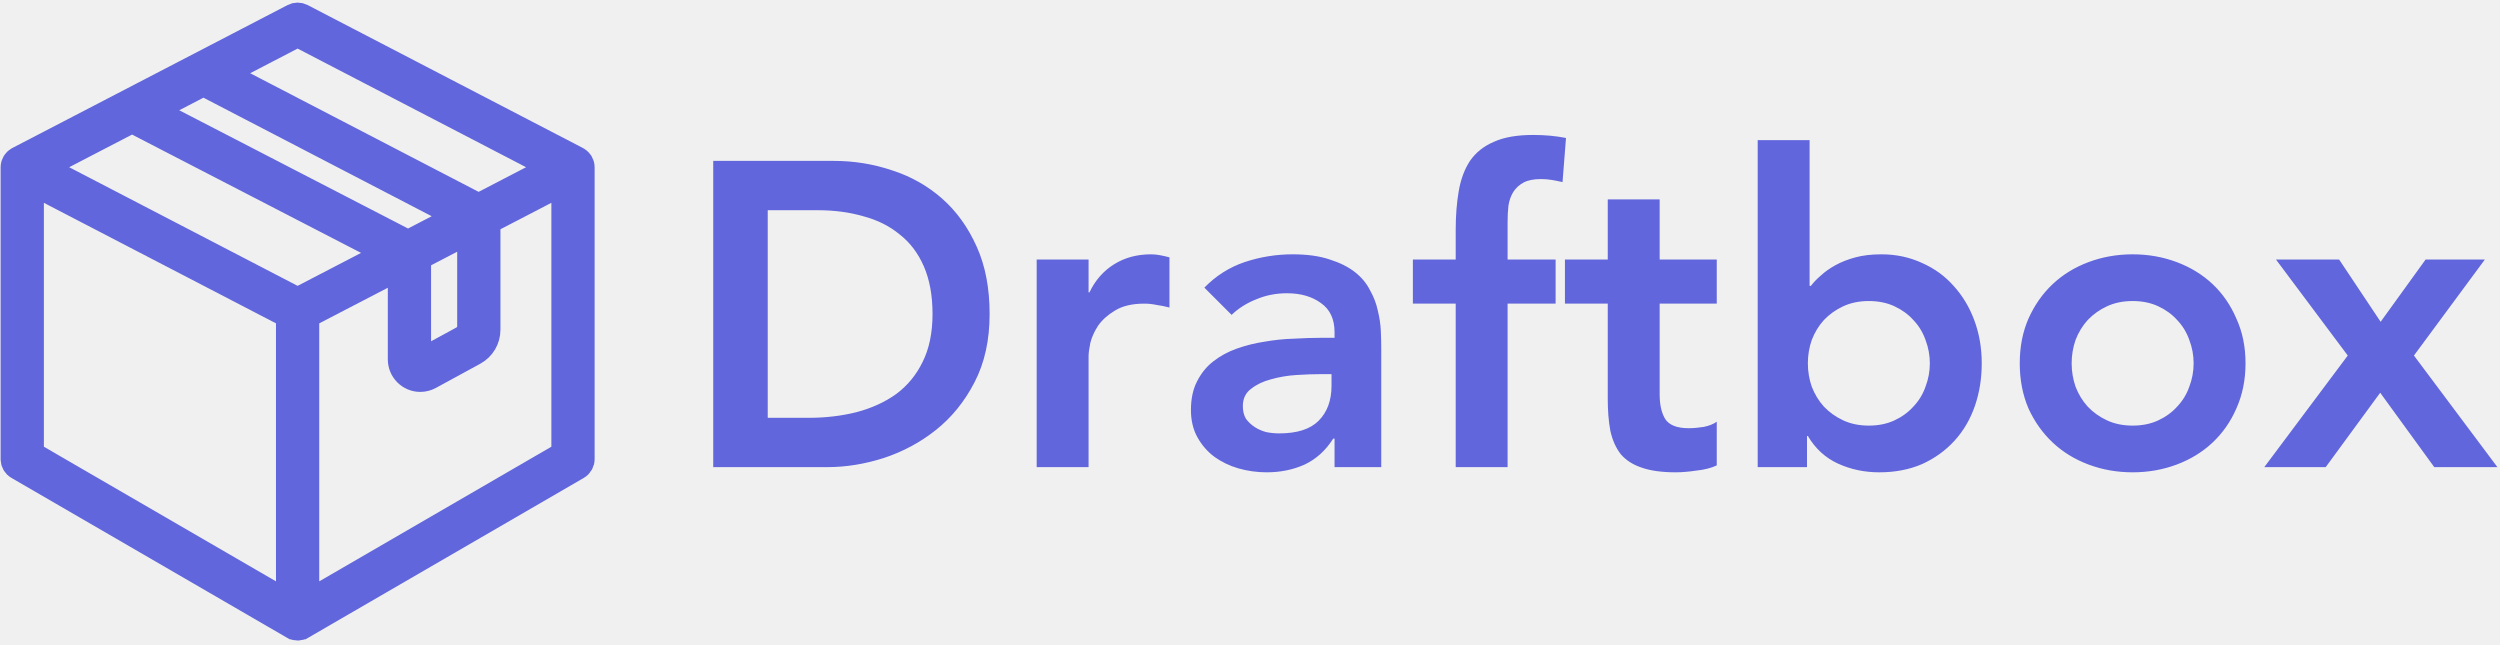
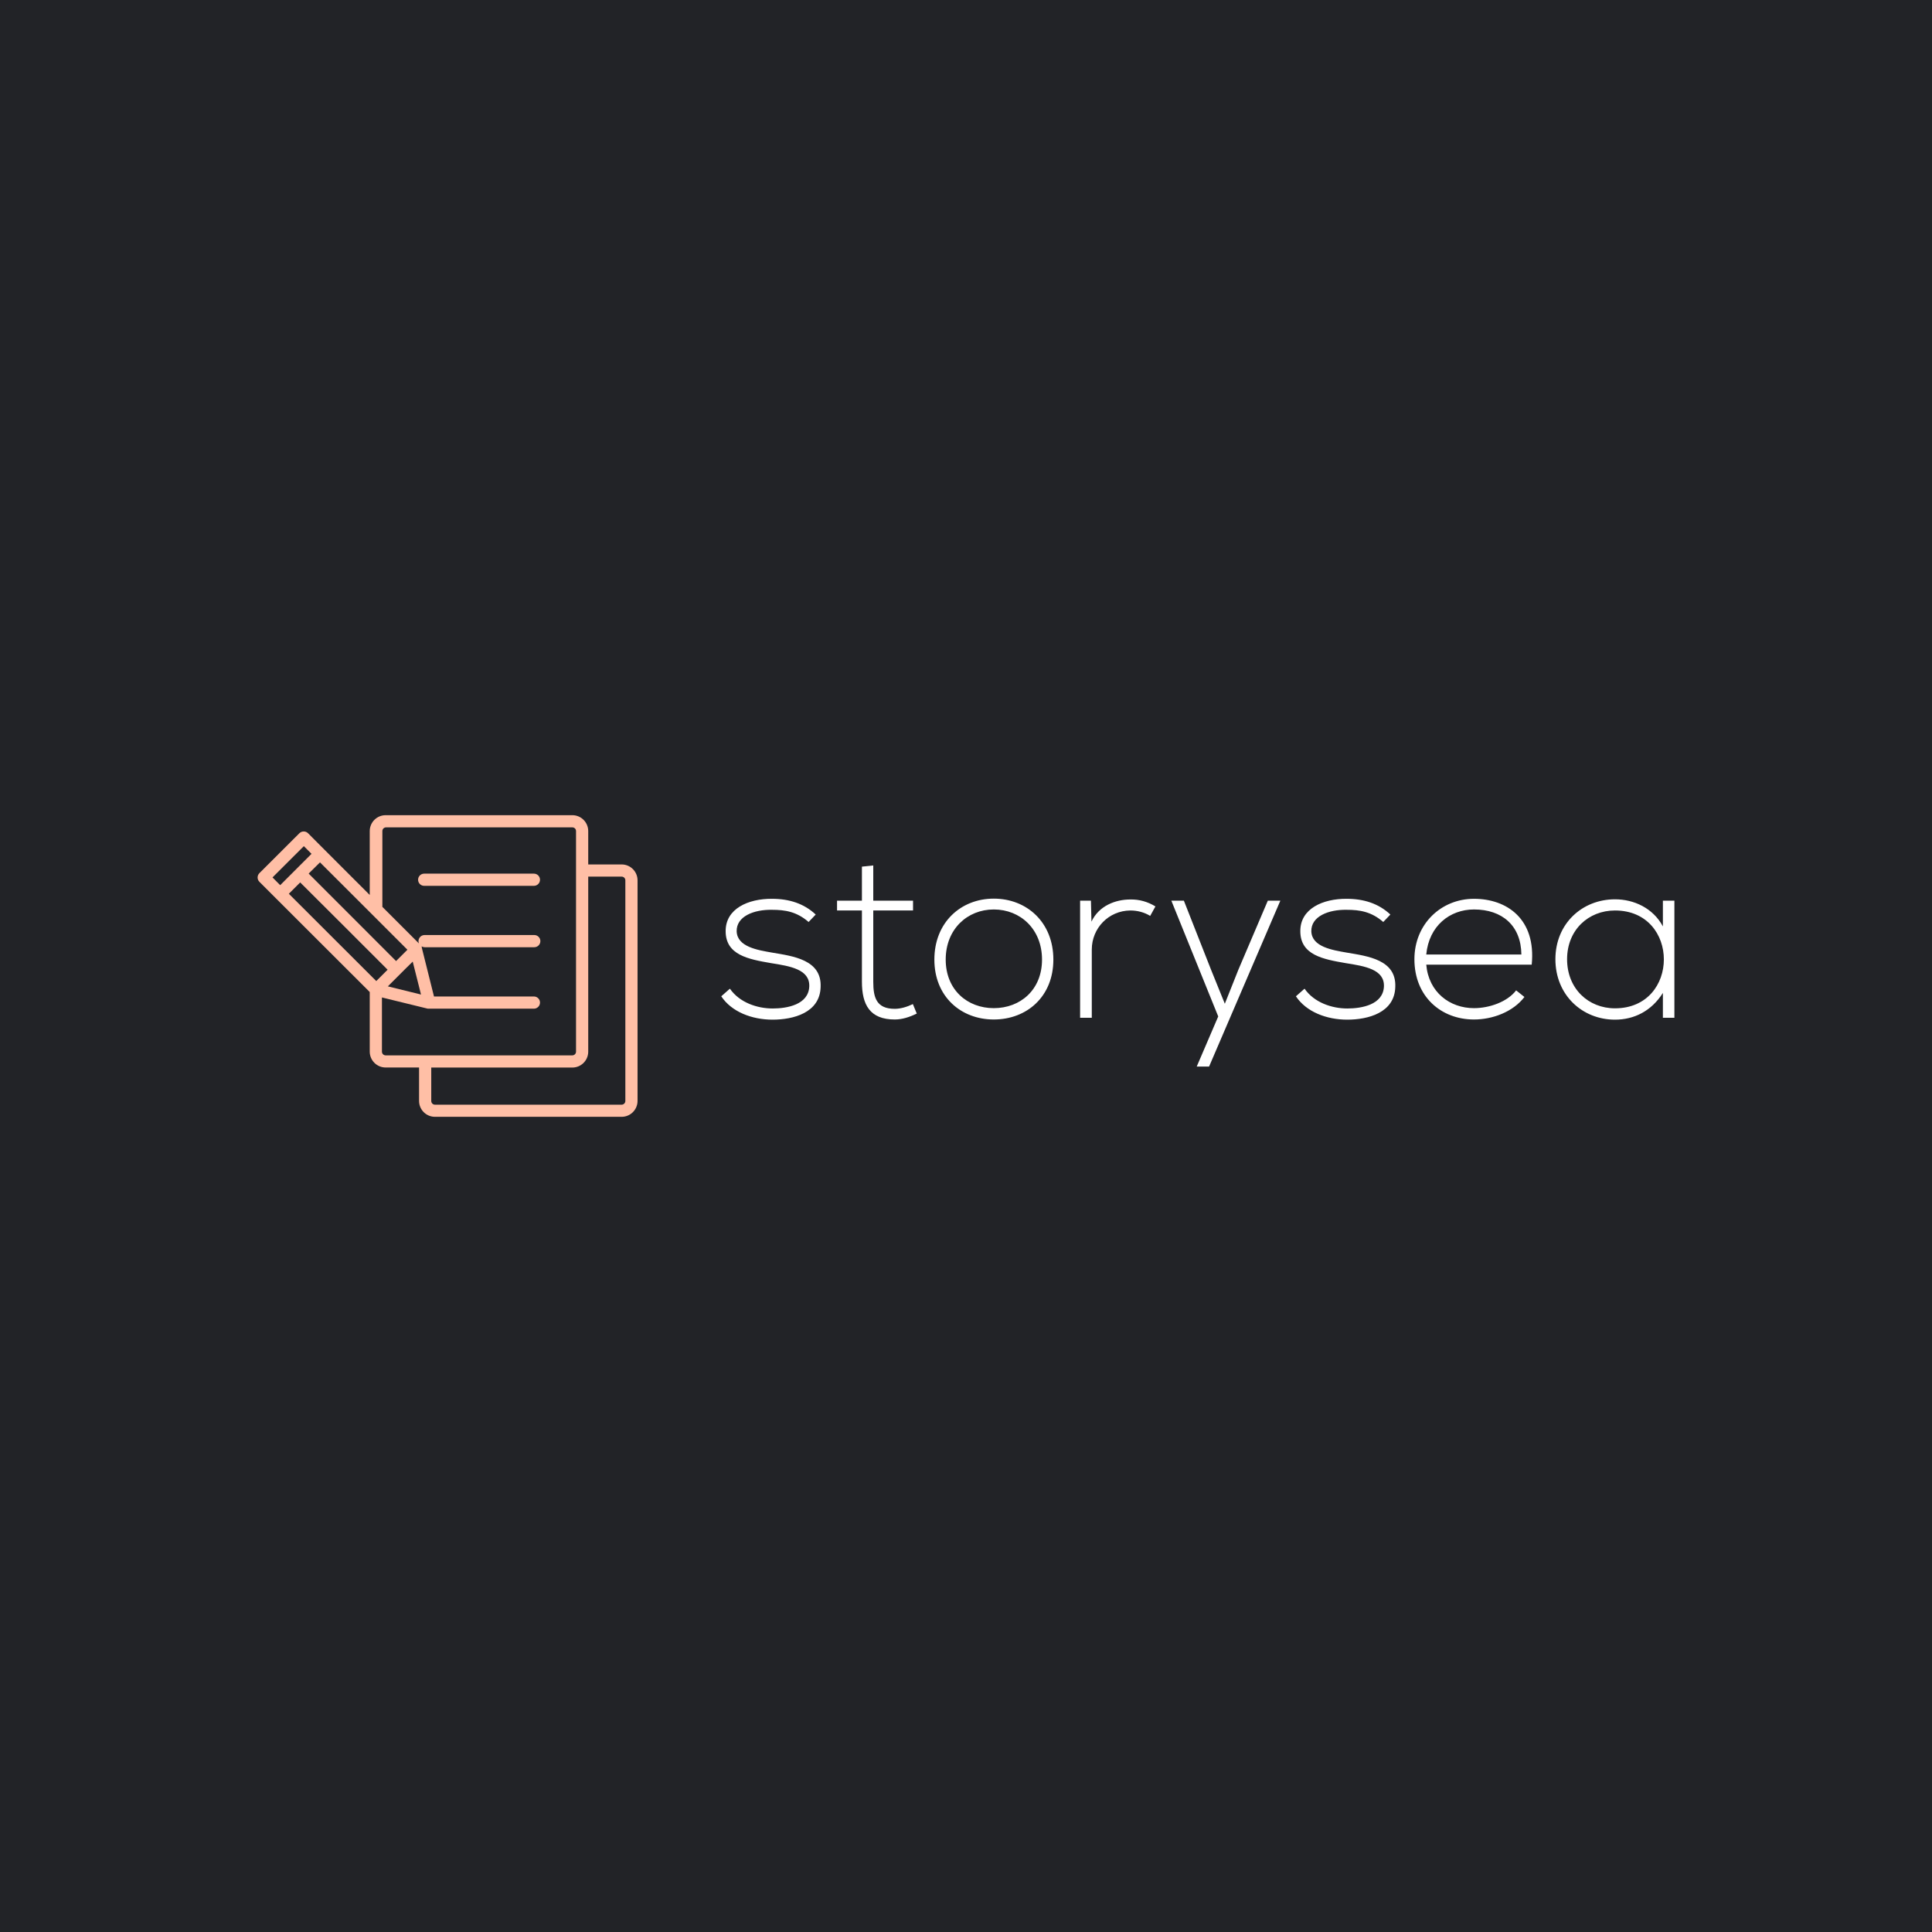
- <svg xmlns="http://www.w3.org/2000/svg" width="578" height="149" viewBox="0 0 578 149" fill="none">
-   <path d="M130.477 105.008L70.809 139.617V72.938L92.664 61.59V83.098C92.664 85.586 94.688 87.609 97.176 87.609C97.922 87.609 98.664 87.418 99.328 87.059L105.75 83.562L108.879 81.856C108.883 81.856 108.883 81.856 108.887 81.852L109.598 81.465C111.516 80.422 112.703 78.422 112.703 76.238V51.836C112.703 51.621 112.688 51.414 112.66 51.203L118.129 48.367L130.477 41.953V105.008ZM7.145 41.953L66.809 72.938V139.617L7.145 105.008V41.953ZM68.809 7.852L128.137 38.66L110.605 47.766C110.418 47.633 110.219 47.508 110.008 47.398L51.332 16.93L68.809 7.852ZM94.324 56.219C94.234 56.164 94.148 56.105 94.055 56.059L34.918 25.5L47.039 19.203L106.32 49.992L94.324 56.219ZM30.527 27.734L90 58.465L68.809 69.469L9.484 38.66L30.527 27.734ZM106.973 78.34L103.906 80.012L103.293 80.344L97.418 83.543C97.336 83.586 97.258 83.609 97.176 83.609C96.969 83.609 96.664 83.445 96.664 83.098V60.344C96.664 60.086 96.641 59.836 96.602 59.586C96.598 59.574 96.598 59.562 96.598 59.547L108.703 53.262V75.418C108.703 76.637 108.039 77.754 106.973 78.34ZM134.402 38.133C134.387 38.074 134.355 38.023 134.336 37.969C134.297 37.859 134.258 37.754 134.199 37.652C134.16 37.594 134.113 37.543 134.074 37.484C134.012 37.402 133.949 37.316 133.875 37.242C133.824 37.188 133.762 37.148 133.703 37.102C133.641 37.051 133.582 36.992 133.516 36.953C133.492 36.938 133.469 36.934 133.449 36.922C133.43 36.91 133.414 36.895 133.398 36.887L69.731 3.824C69.152 3.523 68.465 3.523 67.887 3.824L4.223 36.887C4.203 36.895 4.191 36.91 4.172 36.922C4.148 36.934 4.125 36.938 4.105 36.953C4.035 36.992 3.98 37.051 3.918 37.102C3.859 37.148 3.797 37.188 3.742 37.242C3.668 37.316 3.609 37.398 3.547 37.484C3.504 37.539 3.457 37.594 3.422 37.652C3.363 37.754 3.324 37.859 3.285 37.969C3.266 38.023 3.234 38.074 3.219 38.133C3.172 38.305 3.145 38.48 3.145 38.66V106.16C3.145 106.871 3.523 107.531 4.141 107.891L67.809 144.82C67.812 144.82 67.812 144.82 67.812 144.82C67.906 144.875 68.008 144.906 68.106 144.945C68.172 144.969 68.231 145.004 68.297 145.023C68.465 145.066 68.637 145.09 68.809 145.09C68.984 145.09 69.156 145.066 69.324 145.023C69.391 145.004 69.449 144.969 69.512 144.945C69.613 144.906 69.715 144.875 69.809 144.82C69.812 144.82 69.812 144.82 69.812 144.82L133.48 107.891C134.094 107.531 134.477 106.871 134.477 106.16V38.66C134.477 38.48 134.449 38.305 134.402 38.133Z" fill="#6166DC" stroke="#6166DC" stroke-width="6" />
-   <path d="M164.9 37.2H192.8C197.467 37.2 201.967 37.933 206.3 39.4C210.633 40.8 214.467 42.967 217.8 45.9C221.133 48.833 223.8 52.533 225.8 57C227.8 61.4 228.8 66.6 228.8 72.6C228.8 78.667 227.633 83.933 225.3 88.4C223.033 92.8 220.067 96.467 216.4 99.4C212.8 102.267 208.767 104.433 204.3 105.9C199.9 107.3 195.567 108 191.3 108H164.9V37.2ZM186.9 96.6C190.833 96.6 194.533 96.167 198 95.3C201.533 94.367 204.6 92.967 207.2 91.1C209.8 89.167 211.833 86.7 213.3 83.7C214.833 80.633 215.6 76.933 215.6 72.6C215.6 68.333 214.933 64.667 213.6 61.6C212.267 58.533 210.4 56.067 208 54.2C205.667 52.267 202.867 50.867 199.6 50C196.4 49.067 192.867 48.6 189 48.6H177.5V96.6H186.9ZM239.679 60H251.679V67.6H251.879C253.212 64.8 255.112 62.633 257.579 61.1C260.046 59.567 262.879 58.8 266.079 58.8C266.812 58.8 267.512 58.867 268.179 59C268.912 59.133 269.646 59.3 270.379 59.5V71.1C269.379 70.833 268.379 70.633 267.379 70.5C266.446 70.3 265.512 70.2 264.579 70.2C261.779 70.2 259.512 70.733 257.779 71.8C256.112 72.8 254.812 73.967 253.879 75.3C253.012 76.633 252.412 77.967 252.079 79.3C251.812 80.633 251.679 81.633 251.679 82.3V108H239.679V60ZM308.546 101.4H308.246C306.513 104.133 304.313 106.133 301.646 107.4C298.979 108.6 296.046 109.2 292.846 109.2C290.646 109.2 288.479 108.9 286.346 108.3C284.279 107.7 282.413 106.8 280.746 105.6C279.146 104.4 277.846 102.9 276.846 101.1C275.846 99.3 275.346 97.2 275.346 94.8C275.346 92.2 275.813 90 276.746 88.2C277.679 86.333 278.913 84.8 280.446 83.6C282.046 82.333 283.879 81.333 285.946 80.6C288.013 79.867 290.146 79.333 292.346 79C294.613 78.6 296.879 78.367 299.146 78.3C301.413 78.167 303.546 78.1 305.546 78.1H308.546V76.8C308.546 73.8 307.513 71.567 305.446 70.1C303.379 68.567 300.746 67.8 297.546 67.8C295.013 67.8 292.646 68.267 290.446 69.2C288.246 70.067 286.346 71.267 284.746 72.8L278.446 66.5C281.113 63.767 284.213 61.8 287.746 60.6C291.346 59.4 295.046 58.8 298.846 58.8C302.246 58.8 305.113 59.2 307.446 60C309.779 60.733 311.713 61.7 313.246 62.9C314.779 64.1 315.946 65.5 316.746 67.1C317.613 68.633 318.213 70.2 318.546 71.8C318.946 73.4 319.179 74.967 319.246 76.5C319.313 77.967 319.346 79.267 319.346 80.4V108H308.546V101.4ZM307.846 86.5H305.346C303.679 86.5 301.813 86.567 299.746 86.7C297.679 86.833 295.713 87.167 293.846 87.7C292.046 88.167 290.513 88.9 289.246 89.9C287.979 90.833 287.346 92.167 287.346 93.9C287.346 95.033 287.579 96 288.046 96.8C288.579 97.533 289.246 98.167 290.046 98.7C290.846 99.233 291.746 99.633 292.746 99.9C293.746 100.1 294.746 100.2 295.746 100.2C299.879 100.2 302.913 99.233 304.846 97.3C306.846 95.3 307.846 92.6 307.846 89.2V86.5ZM336.557 70.2H326.657V60H336.557V53.2C336.557 49.867 336.79 46.867 337.257 44.2C337.724 41.467 338.59 39.133 339.857 37.2C341.19 35.267 343.024 33.8 345.357 32.8C347.69 31.733 350.724 31.2 354.457 31.2C357.19 31.2 359.724 31.433 362.057 31.9L361.257 42.1C360.39 41.9 359.557 41.733 358.757 41.6C357.957 41.467 357.124 41.4 356.257 41.4C354.59 41.4 353.257 41.667 352.257 42.2C351.257 42.733 350.457 43.467 349.857 44.4C349.324 45.267 348.957 46.3 348.757 47.5C348.624 48.7 348.557 49.967 348.557 51.3V60H359.657V70.2H348.557V108H336.557V70.2ZM361.813 70.2V60H371.713V46.1H383.713V60H396.913V70.2H383.713V91.2C383.713 93.6 384.147 95.5 385.013 96.9C385.947 98.3 387.747 99 390.413 99C391.48 99 392.647 98.9 393.913 98.7C395.18 98.433 396.18 98.033 396.913 97.5V107.6C395.647 108.2 394.08 108.6 392.213 108.8C390.413 109.067 388.813 109.2 387.413 109.2C384.213 109.2 381.58 108.833 379.513 108.1C377.513 107.433 375.913 106.4 374.713 105C373.58 103.533 372.78 101.733 372.313 99.6C371.913 97.467 371.713 95 371.713 92.2V70.2H361.813ZM406.378 32.4H418.378V66.1H418.678C419.278 65.3 420.045 64.5 420.978 63.7C421.911 62.833 423.045 62.033 424.378 61.3C425.711 60.567 427.245 59.967 428.978 59.5C430.711 59.033 432.711 58.8 434.978 58.8C438.378 58.8 441.511 59.467 444.378 60.8C447.245 62.067 449.678 63.833 451.678 66.1C453.745 68.367 455.345 71.033 456.478 74.1C457.611 77.167 458.178 80.467 458.178 84C458.178 87.533 457.645 90.833 456.578 93.9C455.511 96.967 453.945 99.633 451.878 101.9C449.811 104.167 447.311 105.967 444.378 107.3C441.445 108.567 438.145 109.2 434.478 109.2C431.078 109.2 427.911 108.533 424.978 107.2C422.045 105.867 419.711 103.733 417.978 100.8H417.778V108H406.378V32.4ZM446.178 84C446.178 82.133 445.845 80.333 445.178 78.6C444.578 76.867 443.645 75.333 442.378 74C441.178 72.667 439.711 71.6 437.978 70.8C436.245 70 434.278 69.6 432.078 69.6C429.878 69.6 427.911 70 426.178 70.8C424.445 71.6 422.945 72.667 421.678 74C420.478 75.333 419.545 76.867 418.878 78.6C418.278 80.333 417.978 82.133 417.978 84C417.978 85.867 418.278 87.667 418.878 89.4C419.545 91.133 420.478 92.667 421.678 94C422.945 95.333 424.445 96.4 426.178 97.2C427.911 98 429.878 98.4 432.078 98.4C434.278 98.4 436.245 98 437.978 97.2C439.711 96.4 441.178 95.333 442.378 94C443.645 92.667 444.578 91.133 445.178 89.4C445.845 87.667 446.178 85.867 446.178 84ZM466.966 84C466.966 80.2 467.633 76.767 468.966 73.7C470.366 70.567 472.233 67.9 474.566 65.7C476.9 63.5 479.666 61.8 482.866 60.6C486.066 59.4 489.466 58.8 493.066 58.8C496.666 58.8 500.066 59.4 503.266 60.6C506.466 61.8 509.233 63.5 511.566 65.7C513.9 67.9 515.733 70.567 517.066 73.7C518.466 76.767 519.166 80.2 519.166 84C519.166 87.8 518.466 91.267 517.066 94.4C515.733 97.467 513.9 100.1 511.566 102.3C509.233 104.5 506.466 106.2 503.266 107.4C500.066 108.6 496.666 109.2 493.066 109.2C489.466 109.2 486.066 108.6 482.866 107.4C479.666 106.2 476.9 104.5 474.566 102.3C472.233 100.1 470.366 97.467 468.966 94.4C467.633 91.267 466.966 87.8 466.966 84ZM478.966 84C478.966 85.867 479.266 87.667 479.866 89.4C480.533 91.133 481.466 92.667 482.666 94C483.933 95.333 485.433 96.4 487.166 97.2C488.9 98 490.866 98.4 493.066 98.4C495.266 98.4 497.233 98 498.966 97.2C500.7 96.4 502.166 95.333 503.366 94C504.633 92.667 505.566 91.133 506.166 89.4C506.833 87.667 507.166 85.867 507.166 84C507.166 82.133 506.833 80.333 506.166 78.6C505.566 76.867 504.633 75.333 503.366 74C502.166 72.667 500.7 71.6 498.966 70.8C497.233 70 495.266 69.6 493.066 69.6C490.866 69.6 488.9 70 487.166 70.8C485.433 71.6 483.933 72.667 482.666 74C481.466 75.333 480.533 76.867 479.866 78.6C479.266 80.333 478.966 82.133 478.966 84ZM542.802 82.2L526.202 60H540.802L550.402 74.4L560.802 60H574.502L558.102 82.2L577.402 108H562.802L550.302 90.8L537.702 108H523.502L542.802 82.2Z" fill="#6166DC" />
+ <svg xmlns="http://www.w3.org/2000/svg" class="iconLeft" viewBox="0 0 300 300">
+   <rect width="300" height="300" x="0" y="0" fill="#222327" class="logo-background-square" />
+   <g id="e3939755-62cf-46ec-af10-ecd7f8b7654d" fill="#FFF">
+     <path d="M5.94 4.40C5.25 3.75 4.37 3.47 3.36 3.47C1.96 3.46 0.60 4.05 0.62 5.40C0.63 6.79 1.96 7.04 3.30 7.27C4.44 7.45 5.59 7.64 5.56 8.64C5.52 9.73 4.24 9.95 3.40 9.95C2.48 9.95 1.44 9.60 0.87 8.78L0.36 9.23C0.97 10.15 2.17 10.61 3.39 10.61C4.61 10.61 6.19 10.21 6.23 8.68C6.30 7.07 4.61 6.86 3.37 6.65C2.51 6.50 1.30 6.31 1.27 5.39C1.25 4.51 2.28 4.10 3.36 4.12C4.13 4.12 4.82 4.23 5.52 4.84ZM8.67 1.57L8.67 3.58L7.20 3.58L7.20 4.16L8.67 4.16L8.67 8.37C8.67 9.73 9.14 10.60 10.61 10.60C11.05 10.60 11.48 10.46 11.91 10.25L11.68 9.69C11.33 9.86 10.95 9.97 10.61 9.97C9.53 9.97 9.34 9.31 9.34 8.37L9.34 4.16L11.69 4.16L11.69 3.58L9.34 3.58L9.34 1.50ZM16.46 10.60C18.41 10.60 19.98 9.25 19.98 7.06C19.98 4.86 18.41 3.46 16.46 3.46C14.52 3.46 12.95 4.86 12.95 7.06C12.95 9.25 14.52 10.60 16.46 10.60ZM16.46 9.93C14.90 9.93 13.62 8.85 13.62 7.06C13.62 5.26 14.90 4.10 16.46 4.10C18.03 4.10 19.31 5.26 19.31 7.06C19.31 8.85 18.03 9.93 16.46 9.93ZM21.56 3.58L21.56 10.50L22.25 10.50L22.25 6.47C22.25 5.21 23.24 4.17 24.53 4.16C24.93 4.16 25.34 4.26 25.70 4.48L26.01 3.92C25.55 3.64 25.05 3.50 24.53 3.51C23.65 3.51 22.67 3.88 22.23 4.82L22.20 3.58ZM32.65 3.58L30.91 7.66L30.11 9.67L29.30 7.67L27.69 3.58L26.95 3.58L29.72 10.42L28.45 13.38L29.18 13.38L33.39 3.58ZM39.89 4.40C39.20 3.75 38.32 3.47 37.31 3.47C35.91 3.46 34.55 4.05 34.57 5.40C34.58 6.79 35.91 7.04 37.25 7.27C38.39 7.45 39.54 7.64 39.51 8.64C39.47 9.73 38.19 9.95 37.35 9.95C36.43 9.95 35.39 9.60 34.82 8.78L34.31 9.23C34.92 10.15 36.12 10.61 37.34 10.61C38.56 10.61 40.14 10.21 40.18 8.68C40.25 7.07 38.56 6.86 37.32 6.65C36.46 6.50 35.25 6.31 35.22 5.39C35.20 4.51 36.23 4.10 37.31 4.12C38.08 4.12 38.77 4.23 39.47 4.84ZM44.83 10.60C45.93 10.60 47.14 10.15 47.81 9.27L47.32 8.88C46.80 9.56 45.74 9.93 44.83 9.93C43.40 9.93 42.15 8.99 42.01 7.36L48.24 7.36C48.51 4.66 46.77 3.47 44.83 3.47C42.88 3.47 41.31 4.97 41.31 7.04C41.31 9.24 42.88 10.60 44.83 10.60ZM42.01 6.76C42.17 5.07 43.40 4.10 44.83 4.10C46.49 4.10 47.61 5.05 47.63 6.76ZM55.99 3.58L55.99 5.10C55.41 4.02 54.28 3.50 53.16 3.50C51.23 3.50 49.64 4.93 49.64 7.04C49.64 9.16 51.23 10.61 53.16 10.61C54.28 10.61 55.31 10.11 55.99 9.03L55.99 10.50L56.67 10.50C56.67 8.19 56.67 5.89 56.67 3.58ZM53.16 4.16C57.01 4.16 57.01 9.94 53.16 9.94C51.59 9.94 50.33 8.78 50.33 7.04C50.33 5.31 51.59 4.16 53.16 4.16Z" transform="matrix(2.628359,0,0,2.628359,111.0509,130.445)" />
+   </g>
+   <g id="ba16a619-b42b-44e8-b596-964d8ed39b5c" fill="#FFBFA6" stroke="none">
+     <path d="M78.55 33.34h-5.48v-5.48a2.61 2.61 0 0 0-2.61-2.6H39.84a2.61 2.61 0 0 0-2.61 2.6v10.49l-7.45-7.45-2.67-2.68a1 1 0 0 0-.71-.29 1 1 0 0 0-.71.29l-6.56 6.55a1 1 0 0 0 0 1.42l2.68 2.68 15.42 15.4v9.78a2.61 2.61 0 0 0 2.61 2.6h5.48v5.49a2.61 2.61 0 0 0 2.61 2.6h30.62a2.61 2.61 0 0 0 2.61-2.6v-36.2a2.61 2.61 0 0 0-2.61-2.6zm-41 8.13l5.86 5.86-1.86 1.86L34.37 42l-7.16-7.16L29.07 33zm6.73 7.81l1.36 5.4-5.44-1.34 1-1 1-1 .91-.91zm-23-13.81l5.14-5.13 1.26 1.26-2.57 2.57-2.57 2.57zm2.68 2.68l1.86-1.86L33 43.45l7.16 7.16-1.86 1.86zm15.88 26.51a.61.61 0 0 1-.61-.6v-8.9L46.75 57h17.41a1 1 0 0 0 0-2H47.77l-2-8v-.08-.05l-.05-.1a1 1 0 0 0 .5.15h18a1 1 0 0 0 0-2h-18a1 1 0 0 0-.92 1.38l-6-6V27.86a.6.6 0 0 1 .61-.6h30.55a.6.6 0 0 1 .61.6v36.2a.61.61 0 0 1-.61.6H39.84zm39.32 7.49a.61.61 0 0 1-.61.6H47.93a.61.61 0 0 1-.61-.6v-5.49h23.14a2.61 2.61 0 0 0 2.61-2.6V35.34h5.48a.6.6 0 0 1 .61.6z" transform="matrix(0.946592,0,0,0.946592,22.1717,102.6704)" />
+     <path d="M64.16 34.85h-18a1 1 0 0 0 0 2h18a1 1 0 0 0 0-2z" transform="matrix(0.946592,0,0,0.946592,22.1717,102.6704)" />
+   </g>
</svg>
